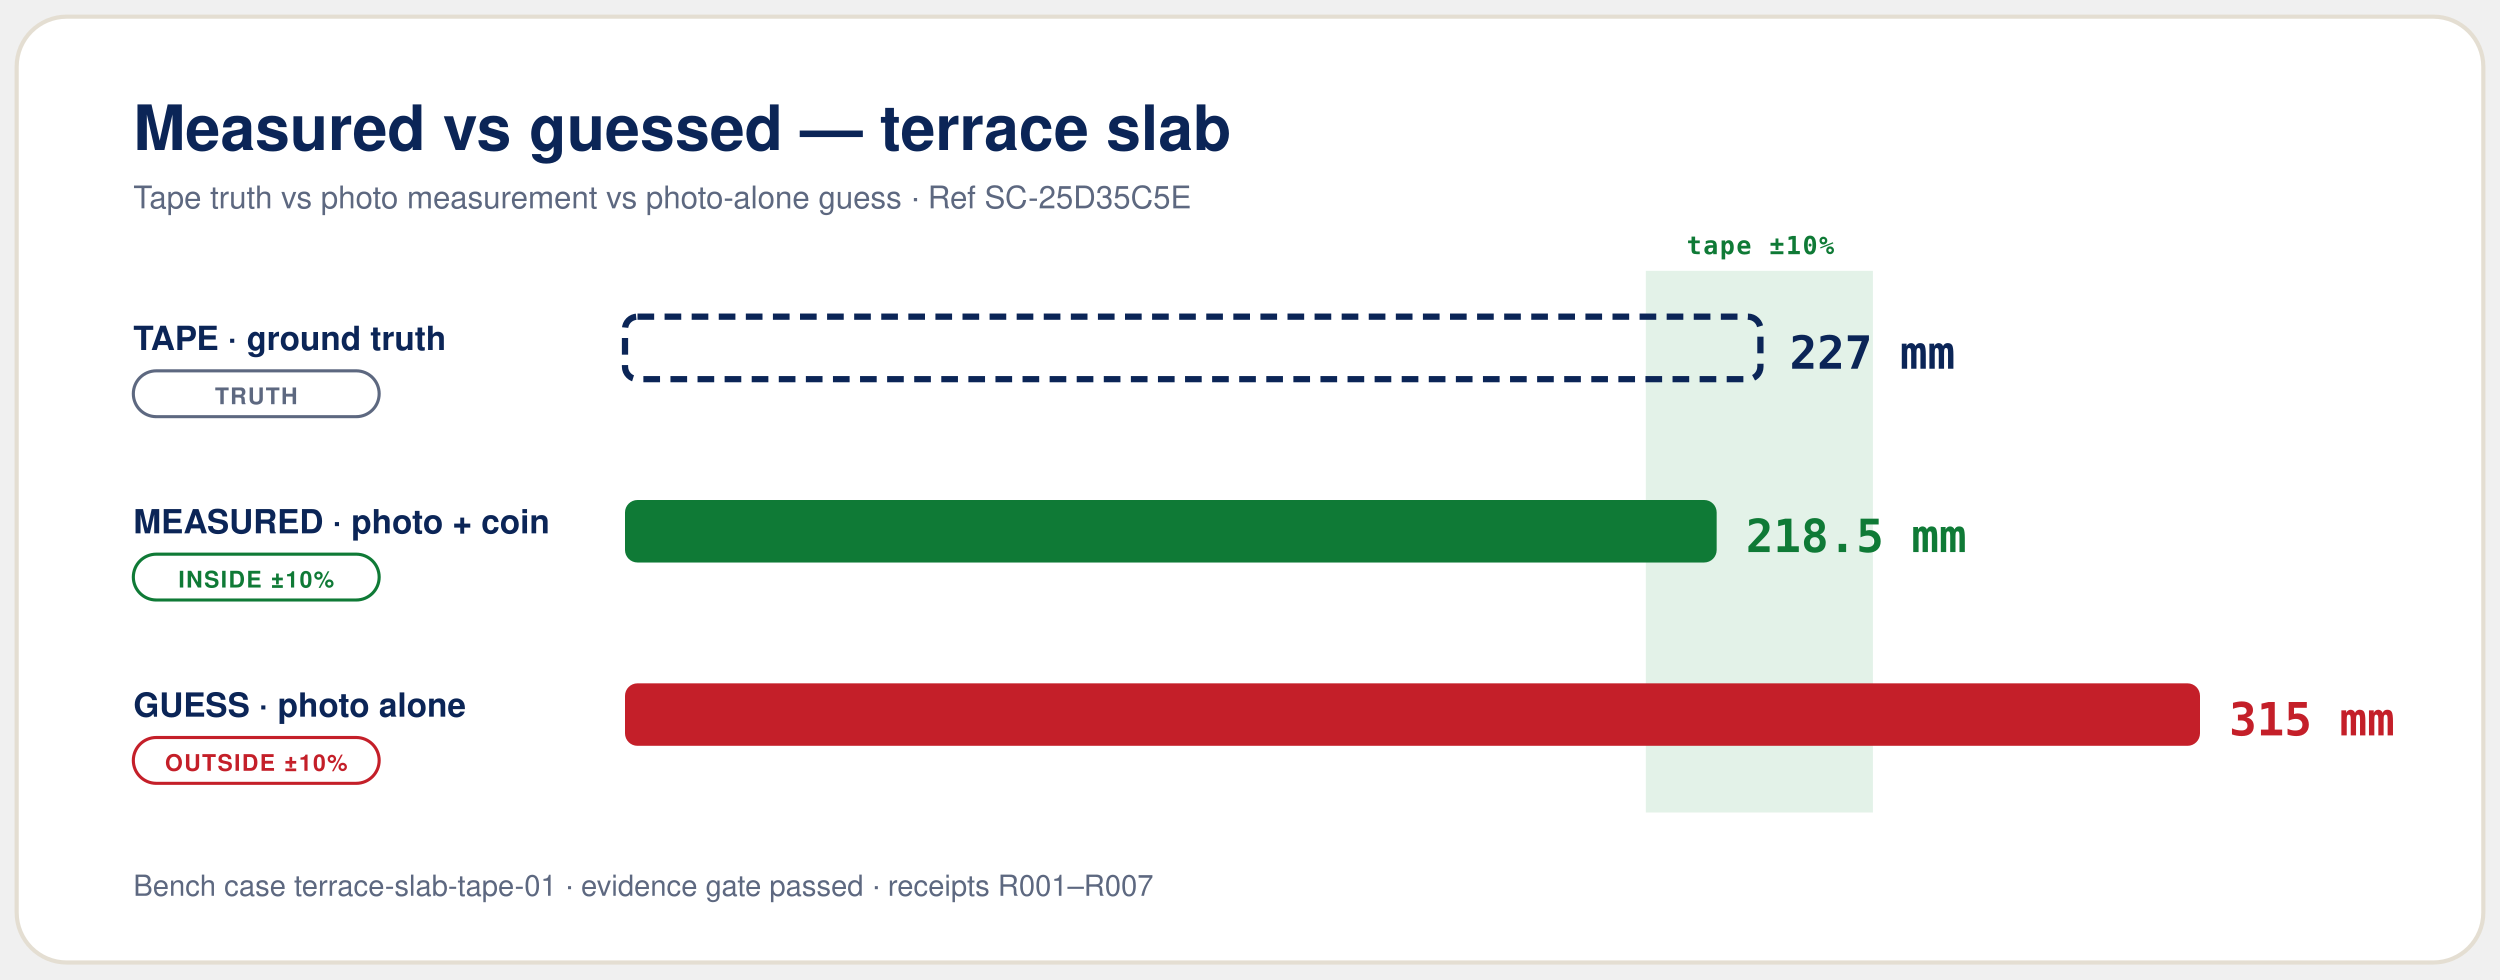
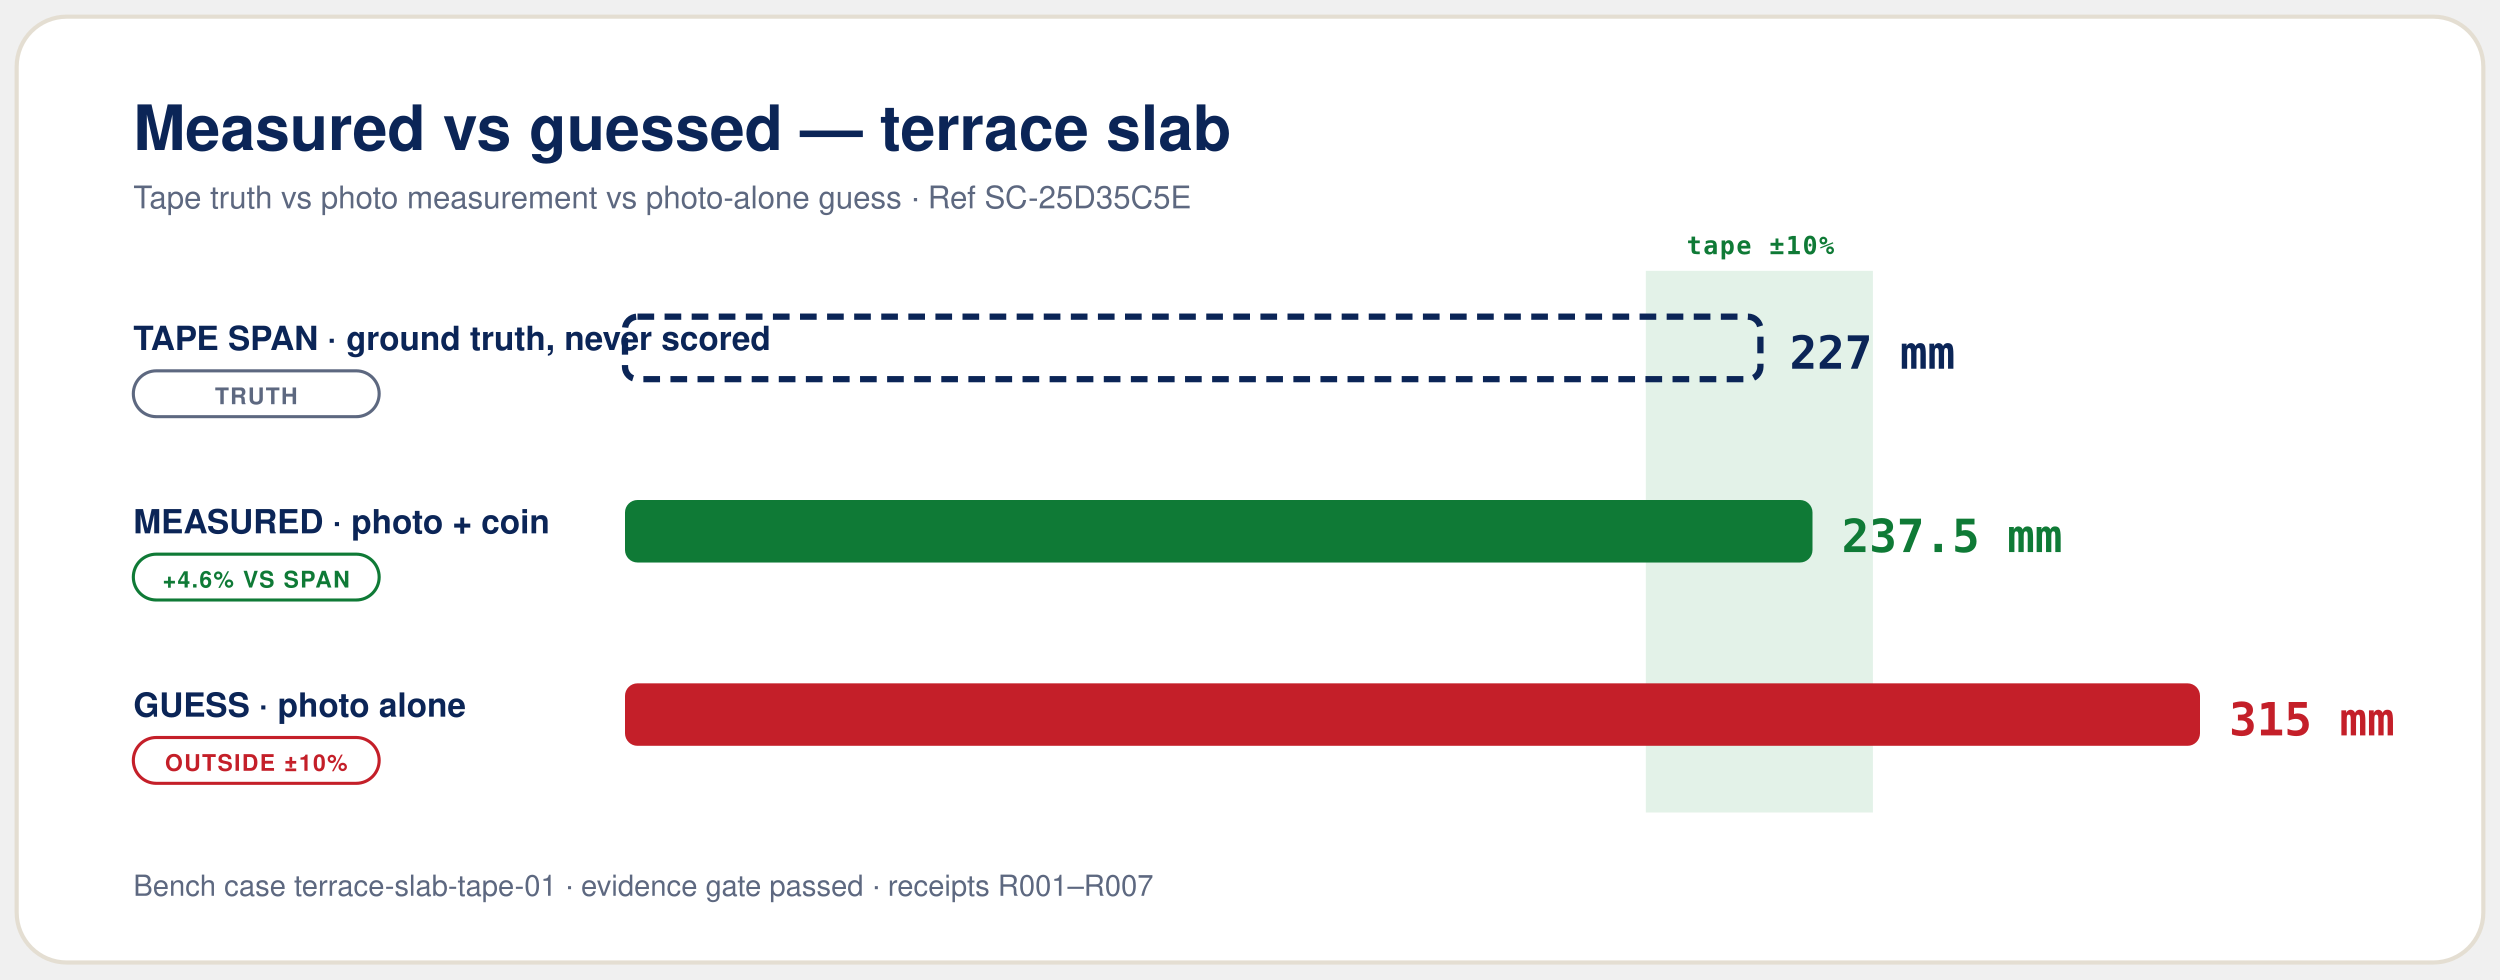
- <svg xmlns="http://www.w3.org/2000/svg" viewBox="0 0 1200 470" width="1200" height="470" role="img" aria-label="Bar chart: tape 227 mm, measured 218.5 mm inside 10 percent, guess 315 mm outside">
+ <svg xmlns="http://www.w3.org/2000/svg" viewBox="0 0 1200 470" width="1200" height="470" role="img" aria-label="Bar chart: span 227 mm, measured 237.5 mm (+4.6%), guess 315 mm outside">
  <rect x="8" y="8" width="1184" height="454" rx="24" fill="#ffffff" stroke="#e4ded2" stroke-width="2" />
  <text x="64" y="72" font-family="-apple-system,'Segoe UI',Helvetica,Arial,sans-serif" font-size="30" font-weight="700" fill="#0b2557" text-anchor="start" letter-spacing="0">Measured vs guessed — terrace slab</text>
  <text x="64" y="100" font-family="-apple-system,'Segoe UI',Helvetica,Arial,sans-serif" font-size="15" font-weight="400" fill="#5d6880" text-anchor="start" letter-spacing="0">Tape truth vs photo measurement vs photo-alone guess · Ref SC-25D35C5E</text>
  <rect x="790" y="130" width="109" height="260" fill="#e3f2e8" />
  <text x="845" y="122" font-family="ui-monospace,Menlo,Consolas,monospace" font-size="12" font-weight="700" fill="#0f7a36" text-anchor="middle" letter-spacing="0.06em">tape ±10%</text>
-   <text x="64" y="168" font-family="-apple-system,'Segoe UI',Helvetica,Arial,sans-serif" font-size="16" font-weight="700" fill="#0b2557" text-anchor="start" letter-spacing="0">TAPE · ground truth</text>
+   <text x="64" y="168" font-family="-apple-system,'Segoe UI',Helvetica,Arial,sans-serif" font-size="16" font-weight="700" fill="#0b2557" text-anchor="start" letter-spacing="0">TAPE SPAN · ground truth, never scored</text>
  <rect x="64" y="178" width="118" height="22" rx="11" fill="none" stroke="#5d6880" stroke-width="1.5" />
  <text x="123" y="194" font-family="-apple-system,'Segoe UI',Helvetica,Arial,sans-serif" font-size="11" font-weight="700" fill="#5d6880" text-anchor="middle" letter-spacing="0.06em">TRUTH</text>
  <rect x="300" y="152" width="545" height="30" rx="6" fill="none" stroke="#0b2557" stroke-width="3" stroke-dasharray="8 5" />
  <text x="859" y="177" font-family="ui-monospace,Menlo,Consolas,monospace" font-size="22" font-weight="700" fill="#0b2557" text-anchor="start" letter-spacing="0">227 mm</text>
  <text x="64" y="256" font-family="-apple-system,'Segoe UI',Helvetica,Arial,sans-serif" font-size="16" font-weight="700" fill="#0b2557" text-anchor="start" letter-spacing="0">MEASURED · photo + coin</text>
  <rect x="64" y="266" width="118" height="22" rx="11" fill="none" stroke="#0f7a36" stroke-width="1.5" />
-   <text x="123" y="282" font-family="-apple-system,'Segoe UI',Helvetica,Arial,sans-serif" font-size="11" font-weight="700" fill="#0f7a36" text-anchor="middle" letter-spacing="0.06em">INSIDE ±10%</text>
-   <rect x="300" y="240" width="524" height="30" rx="6" fill="#0f7a36" />
-   <text x="838" y="265" font-family="ui-monospace,Menlo,Consolas,monospace" font-size="22" font-weight="700" fill="#0f7a36" text-anchor="start" letter-spacing="0">218.5 mm</text>
+   <text x="123" y="282" font-family="-apple-system,'Segoe UI',Helvetica,Arial,sans-serif" font-size="11" font-weight="700" fill="#0f7a36" text-anchor="middle" letter-spacing="0.06em">+4.6% VS SPAN</text>
+   <rect x="300" y="240" width="570" height="30" rx="6" fill="#0f7a36" />
+   <text x="884" y="265" font-family="ui-monospace,Menlo,Consolas,monospace" font-size="22" font-weight="700" fill="#0f7a36" text-anchor="start" letter-spacing="0">237.5 mm</text>
  <text x="64" y="344" font-family="-apple-system,'Segoe UI',Helvetica,Arial,sans-serif" font-size="16" font-weight="700" fill="#0b2557" text-anchor="start" letter-spacing="0">GUESS · photo alone</text>
  <rect x="64" y="354" width="118" height="22" rx="11" fill="none" stroke="#c41f29" stroke-width="1.5" />
  <text x="123" y="370" font-family="-apple-system,'Segoe UI',Helvetica,Arial,sans-serif" font-size="11" font-weight="700" fill="#c41f29" text-anchor="middle" letter-spacing="0.06em">OUTSIDE ±10%</text>
  <rect x="300" y="328" width="756" height="30" rx="6" fill="#c41f29" />
  <text x="1070" y="353" font-family="ui-monospace,Menlo,Consolas,monospace" font-size="22" font-weight="700" fill="#c41f29" text-anchor="start" letter-spacing="0">315 mm</text>
  <text x="64" y="430" font-family="-apple-system,'Segoe UI',Helvetica,Arial,sans-serif" font-size="14" font-weight="400" fill="#5d6880" text-anchor="start" letter-spacing="0">Bench case terrace-slab-tape-01 · evidence gate passed · receipts R001–R007</text>
</svg>
